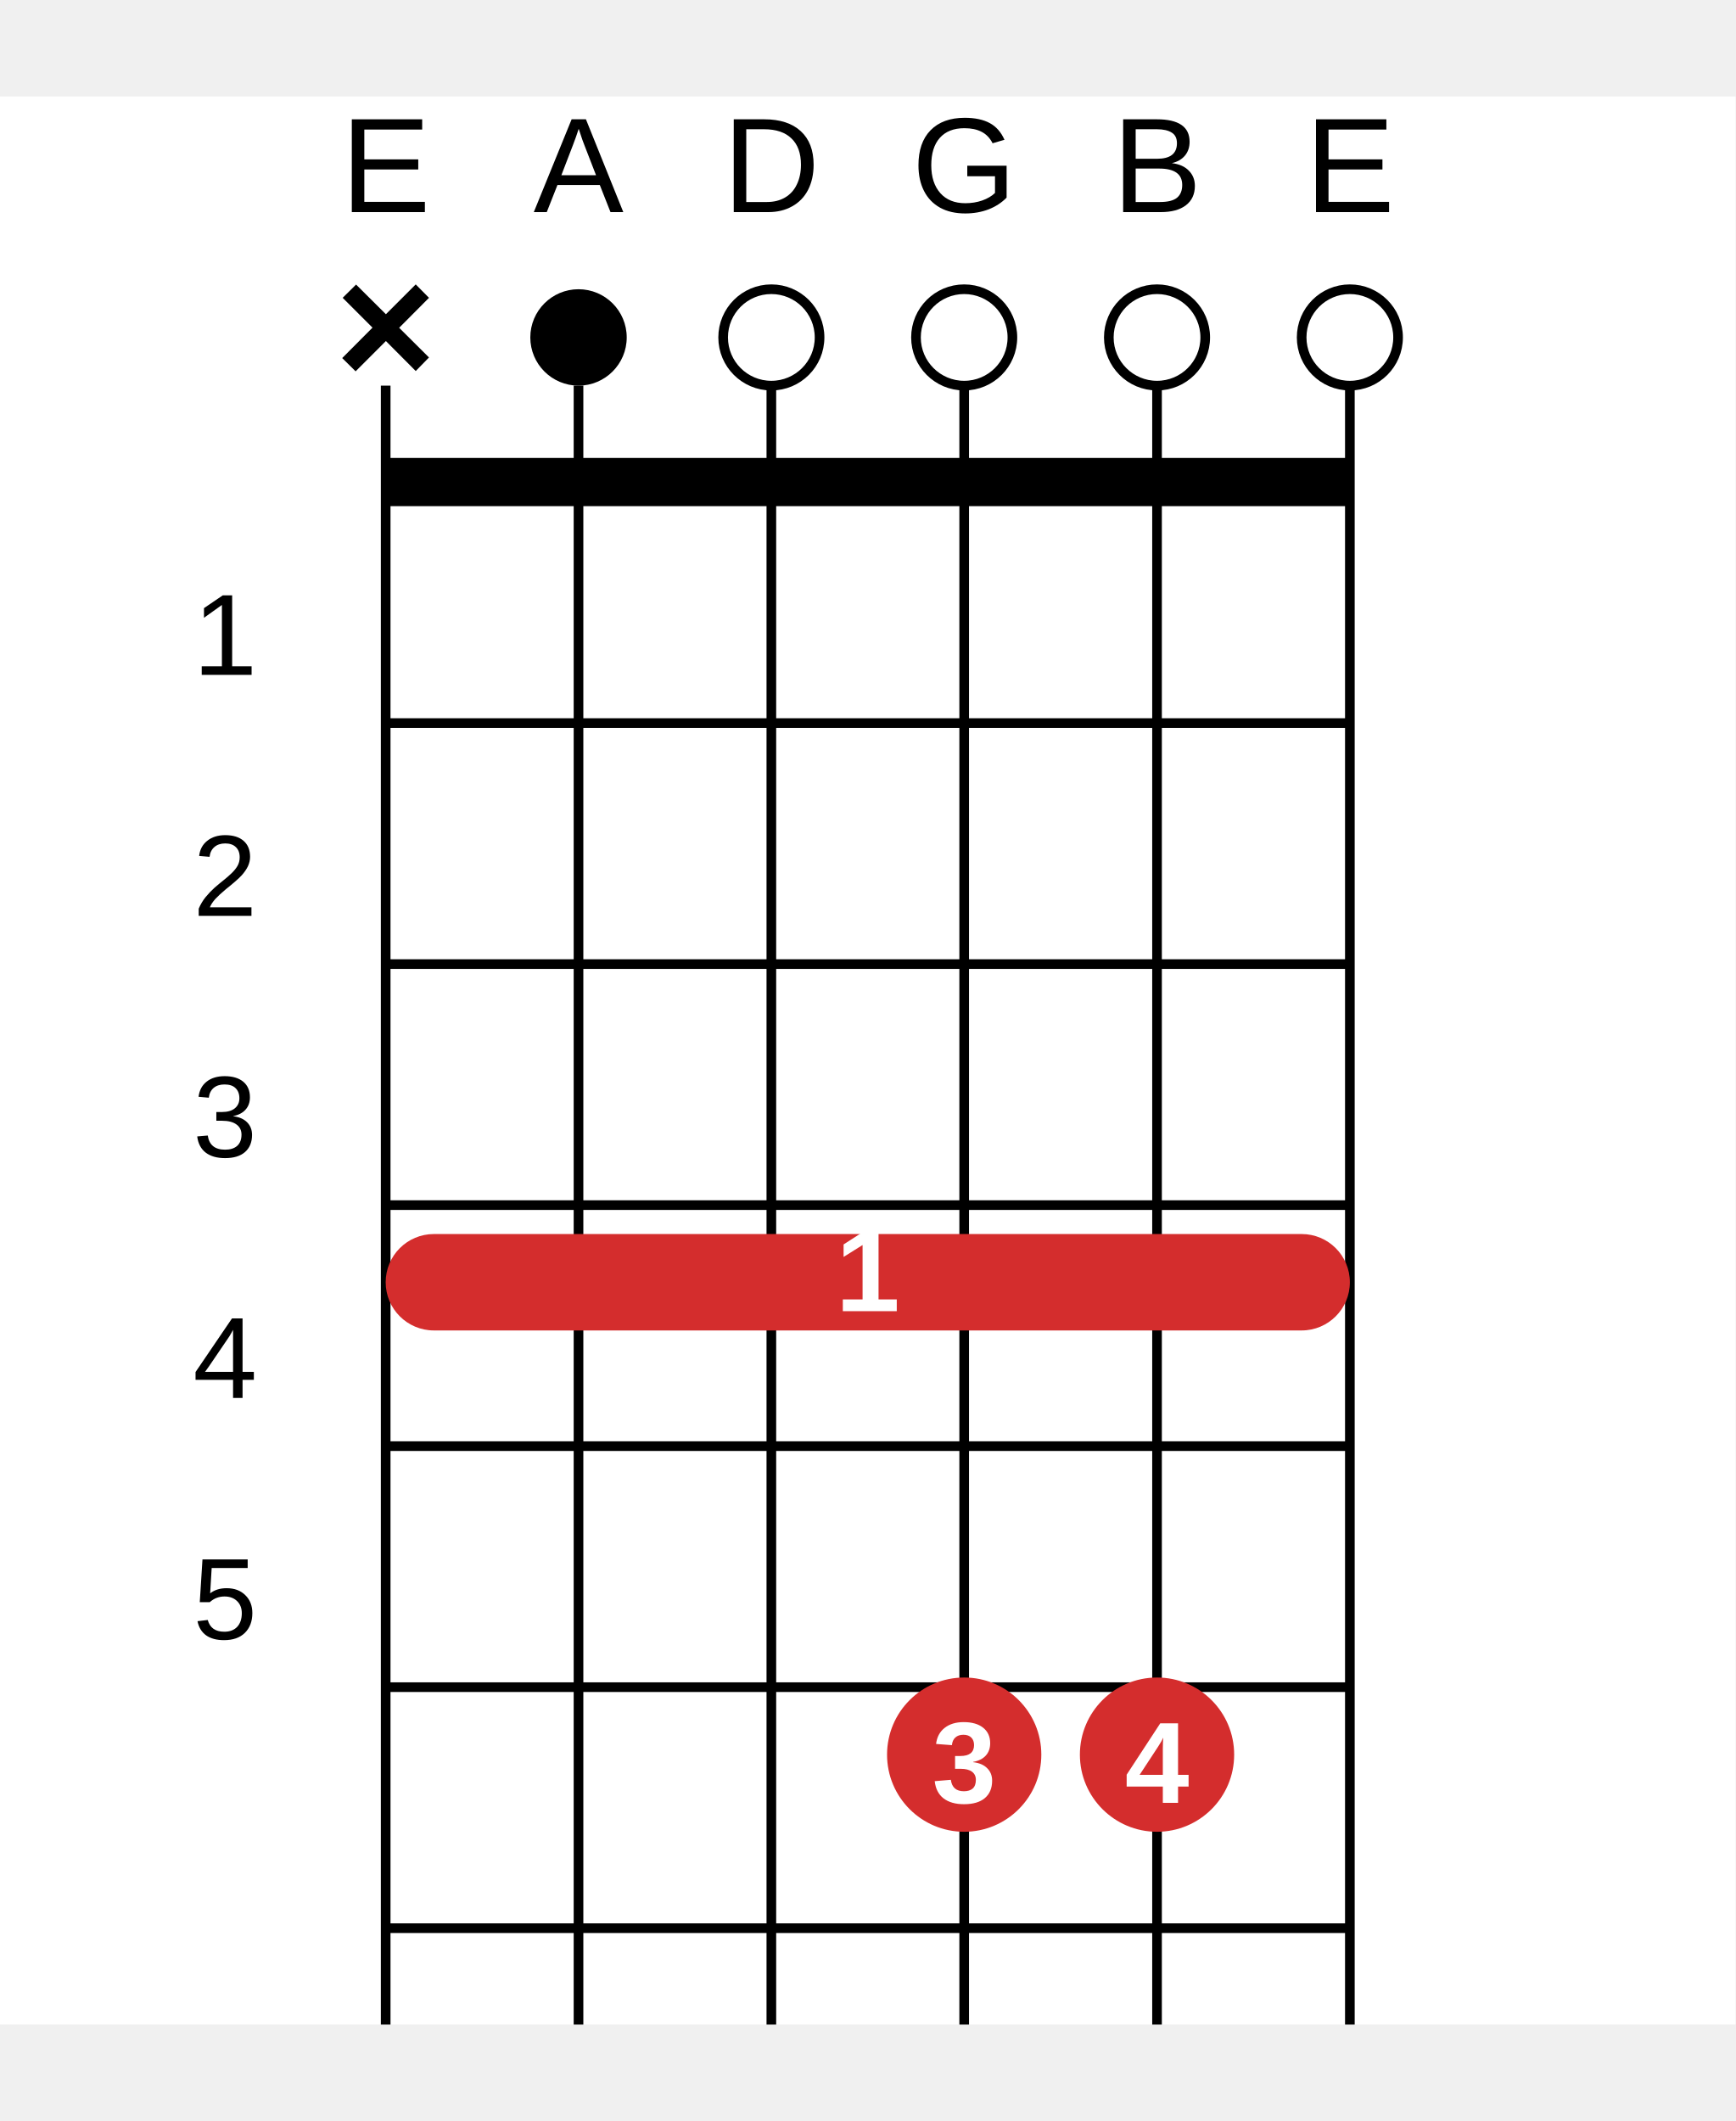
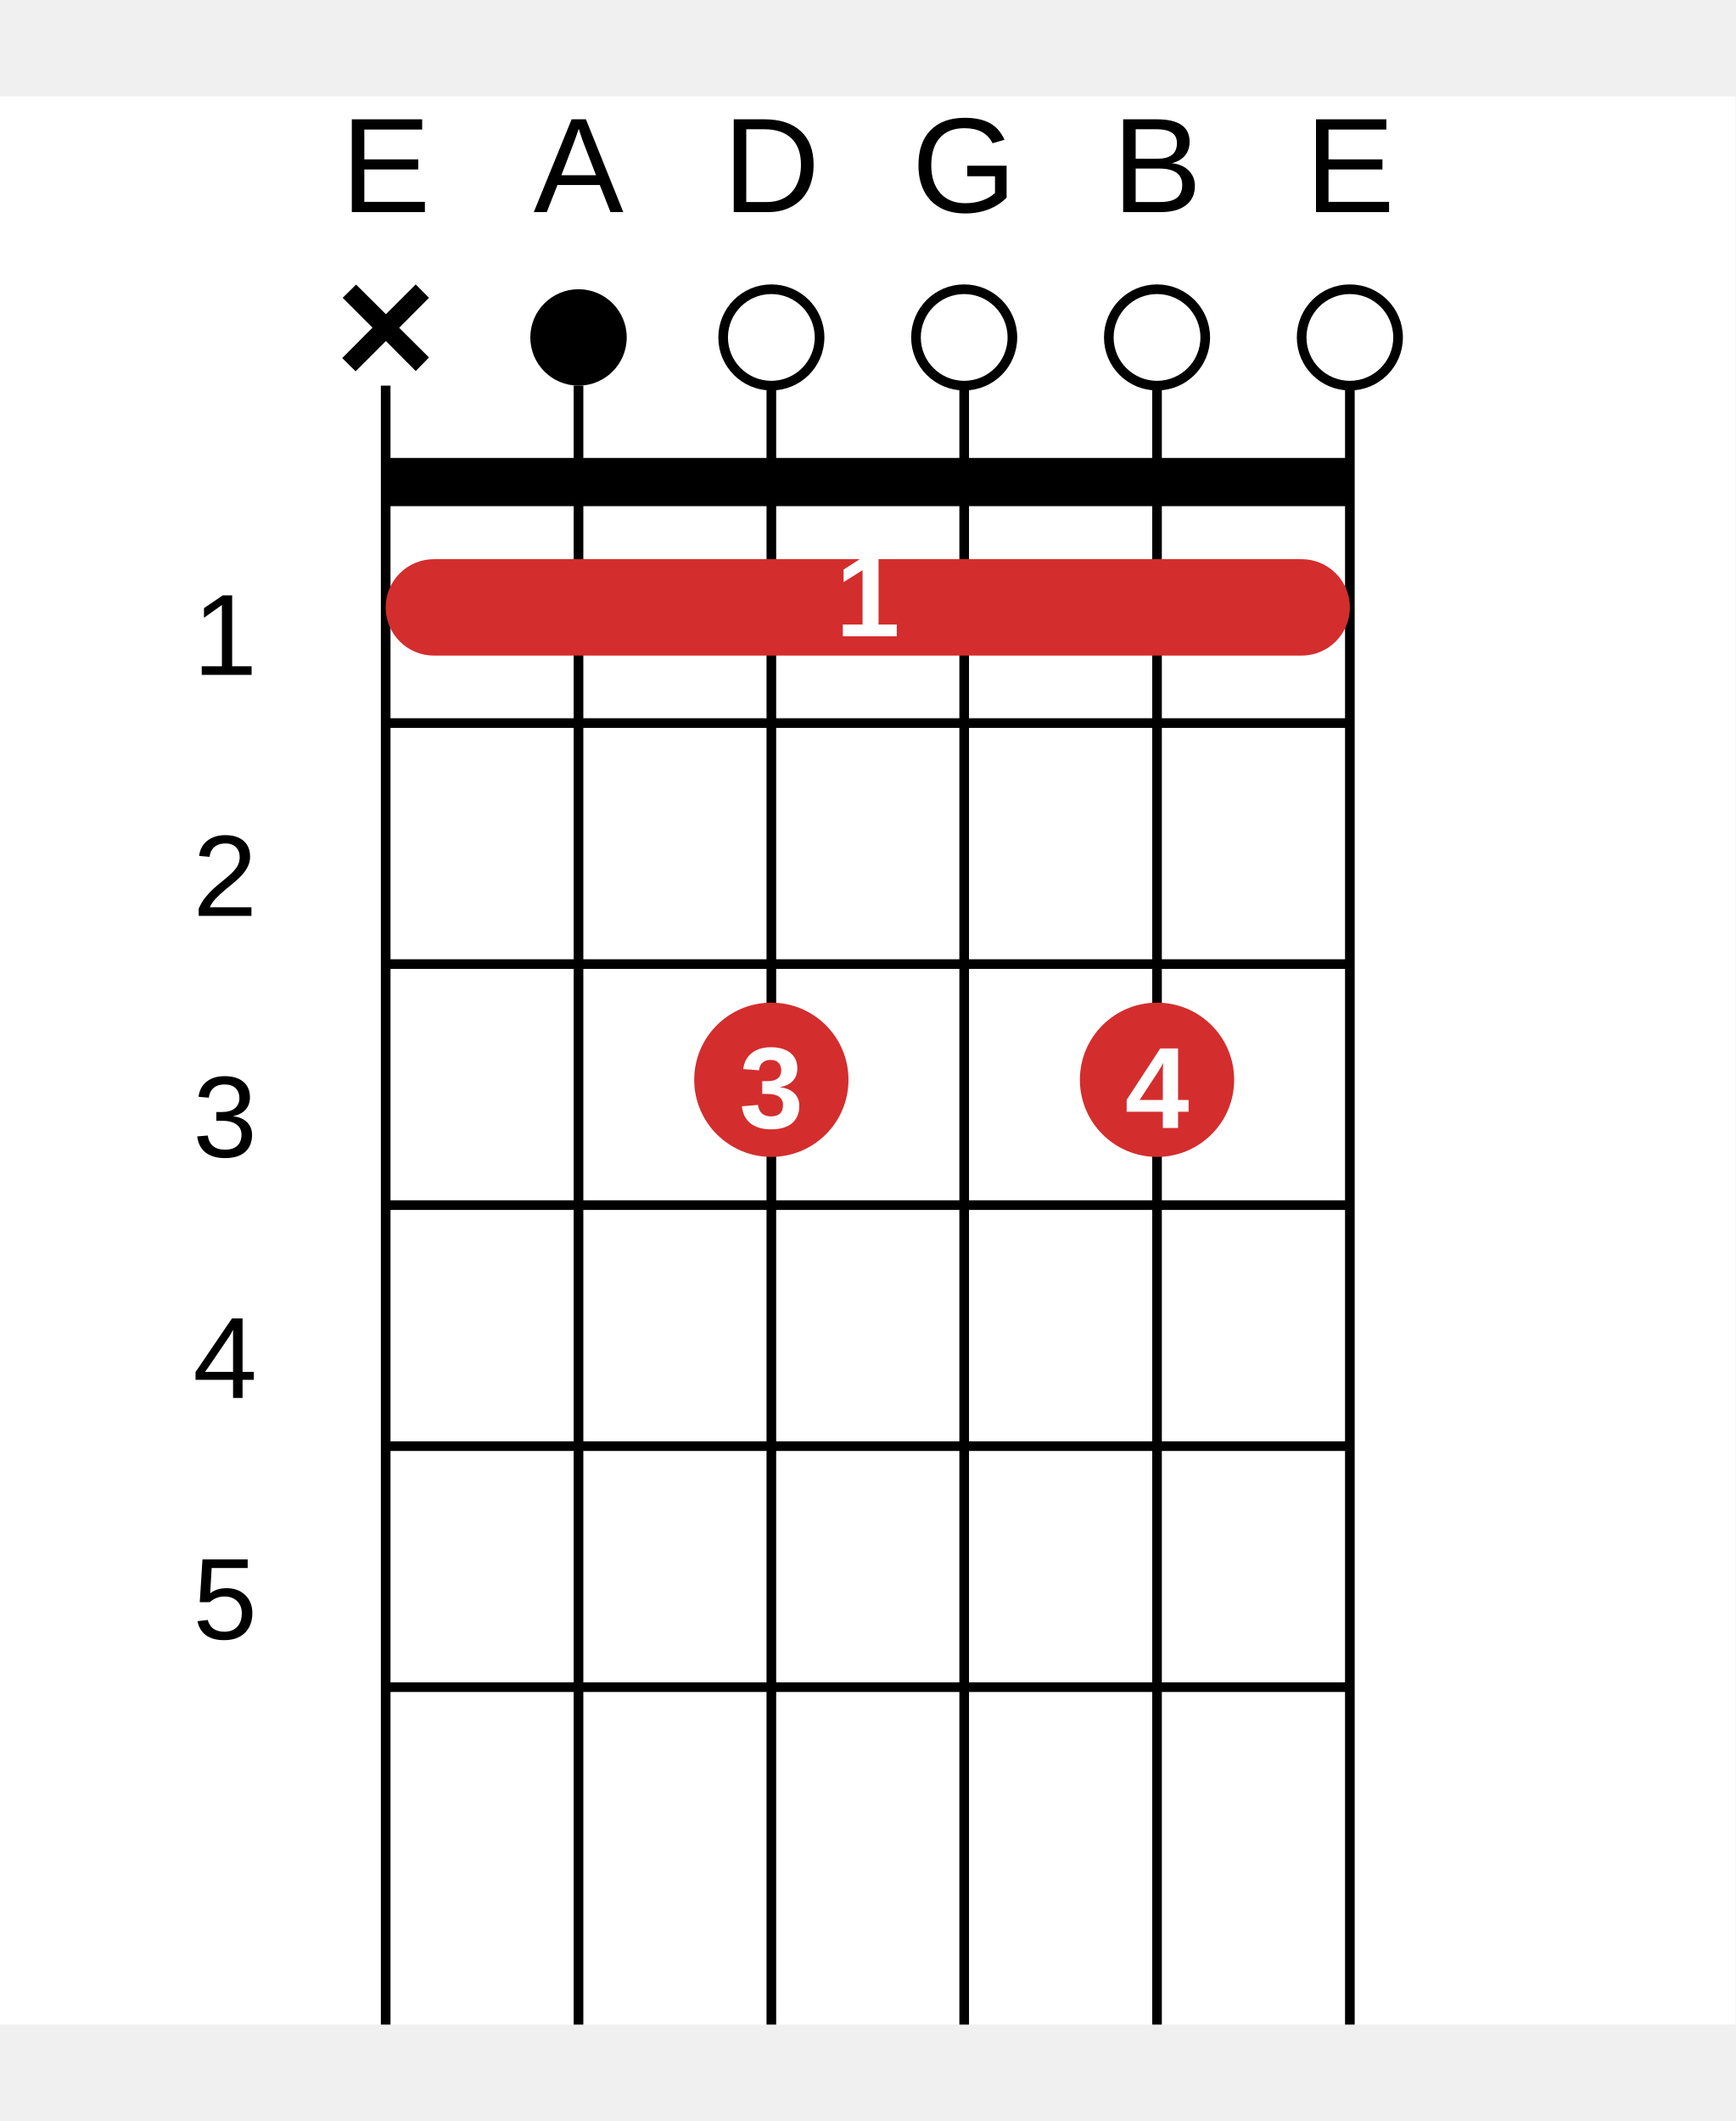
- <svg xmlns="http://www.w3.org/2000/svg" width="180" height="220" viewBox="0 0 180 220" aria-label="Acorde com pestana na casa 3 e dedos na casa 5">
+ <svg xmlns="http://www.w3.org/2000/svg" width="180" height="220" viewBox="0 0 180 220" aria-label="C7 shape ajustado para casa anterior">
  <g transform="translate(0, 10)">
    <rect width="180" height="200" fill="#fff" />
    <text x="40" y="12" font-size="14" font-family="Arial" fill="#000" text-anchor="middle">E</text>
    <text x="60" y="12" font-size="14" font-family="Arial" fill="#000" text-anchor="middle">A</text>
    <text x="80" y="12" font-size="14" font-family="Arial" fill="#000" text-anchor="middle">D</text>
    <text x="100" y="12" font-size="14" font-family="Arial" fill="#000" text-anchor="middle">G</text>
    <text x="120" y="12" font-size="14" font-family="Arial" fill="#000" text-anchor="middle">B</text>
    <text x="140" y="12" font-size="14" font-family="Arial" fill="#000" text-anchor="middle">E</text>
    <line x1="40" y1="30" x2="40" y2="200" stroke="#000" stroke-width="1" />
    <line x1="60" y1="30" x2="60" y2="200" stroke="#000" stroke-width="1" />
    <line x1="80" y1="30" x2="80" y2="200" stroke="#000" stroke-width="1" />
    <line x1="100" y1="30" x2="100" y2="200" stroke="#000" stroke-width="1" />
    <line x1="120" y1="30" x2="120" y2="200" stroke="#000" stroke-width="1" />
    <line x1="140" y1="30" x2="140" y2="200" stroke="#000" stroke-width="1" />
    <line x1="40" y1="40" x2="140" y2="40" stroke="#000" stroke-width="5" />
    <line x1="40" y1="65" x2="140" y2="65" stroke="#000" stroke-width="1" />
    <line x1="40" y1="90" x2="140" y2="90" stroke="#000" stroke-width="1" />
    <line x1="40" y1="115" x2="140" y2="115" stroke="#000" stroke-width="1" />
    <line x1="40" y1="140" x2="140" y2="140" stroke="#000" stroke-width="1" />
    <line x1="40" y1="165" x2="140" y2="165" stroke="#000" stroke-width="1" />
-     <line x1="40" y1="190" x2="140" y2="190" stroke="#000" stroke-width="1" />
    <text x="20" y="60" font-size="12" font-family="Arial" fill="#000">1</text>
    <text x="20" y="85" font-size="12" font-family="Arial" fill="#000">2</text>
    <text x="20" y="110" font-size="12" font-family="Arial" fill="#000">3</text>
    <text x="20" y="135" font-size="12" font-family="Arial" fill="#000">4</text>
    <text x="20" y="160" font-size="12" font-family="Arial" fill="#000">5</text>
    <text x="40" y="30" font-size="18" font-family="Arial" fill="#000" text-anchor="middle" font-weight="bold">×</text>
    <circle cx="60" cy="25" r="5" fill="black" />
    <circle cx="80" cy="25" r="5" fill="white" stroke="#000" stroke-width="1" />
    <circle cx="100" cy="25" r="5" fill="white" stroke="#000" stroke-width="1" />
    <circle cx="120" cy="25" r="5" fill="white" stroke="#000" stroke-width="1" />
    <circle cx="140" cy="25" r="5" fill="white" stroke="#000" stroke-width="1" />
-     <rect x="40" y="118" width="100" height="10" rx="5" ry="5" fill="#D42D2D" />
-     <text x="90" y="126" font-size="12" font-family="Arial" fill="#fff" text-anchor="middle" font-weight="bold">1</text>
-     <circle cx="100" cy="172" r="8" fill="#D42D2D" />
-     <text x="100" y="177" font-size="12" font-family="Arial" fill="#fff" text-anchor="middle" font-weight="bold">3</text>
-     <circle cx="120" cy="172" r="8" fill="#D42D2D" />
-     <text x="120" y="177" font-size="12" font-family="Arial" fill="#fff" text-anchor="middle" font-weight="bold">4</text>
+     <rect x="40" y="48" width="100" height="10" rx="5" ry="5" fill="#D42D2D" />
+     <text x="90" y="56" font-size="12" font-family="Arial" fill="#fff" text-anchor="middle" font-weight="bold">1</text>
+     <circle cx="80" cy="102" r="8" fill="#D42D2D" />
+     <text x="80" y="107" font-size="12" font-family="Arial" fill="#fff" text-anchor="middle" font-weight="bold">3</text>
+     <circle cx="120" cy="102" r="8" fill="#D42D2D" />
+     <text x="120" y="107" font-size="12" font-family="Arial" fill="#fff" text-anchor="middle" font-weight="bold">4</text>
  </g>
</svg>
